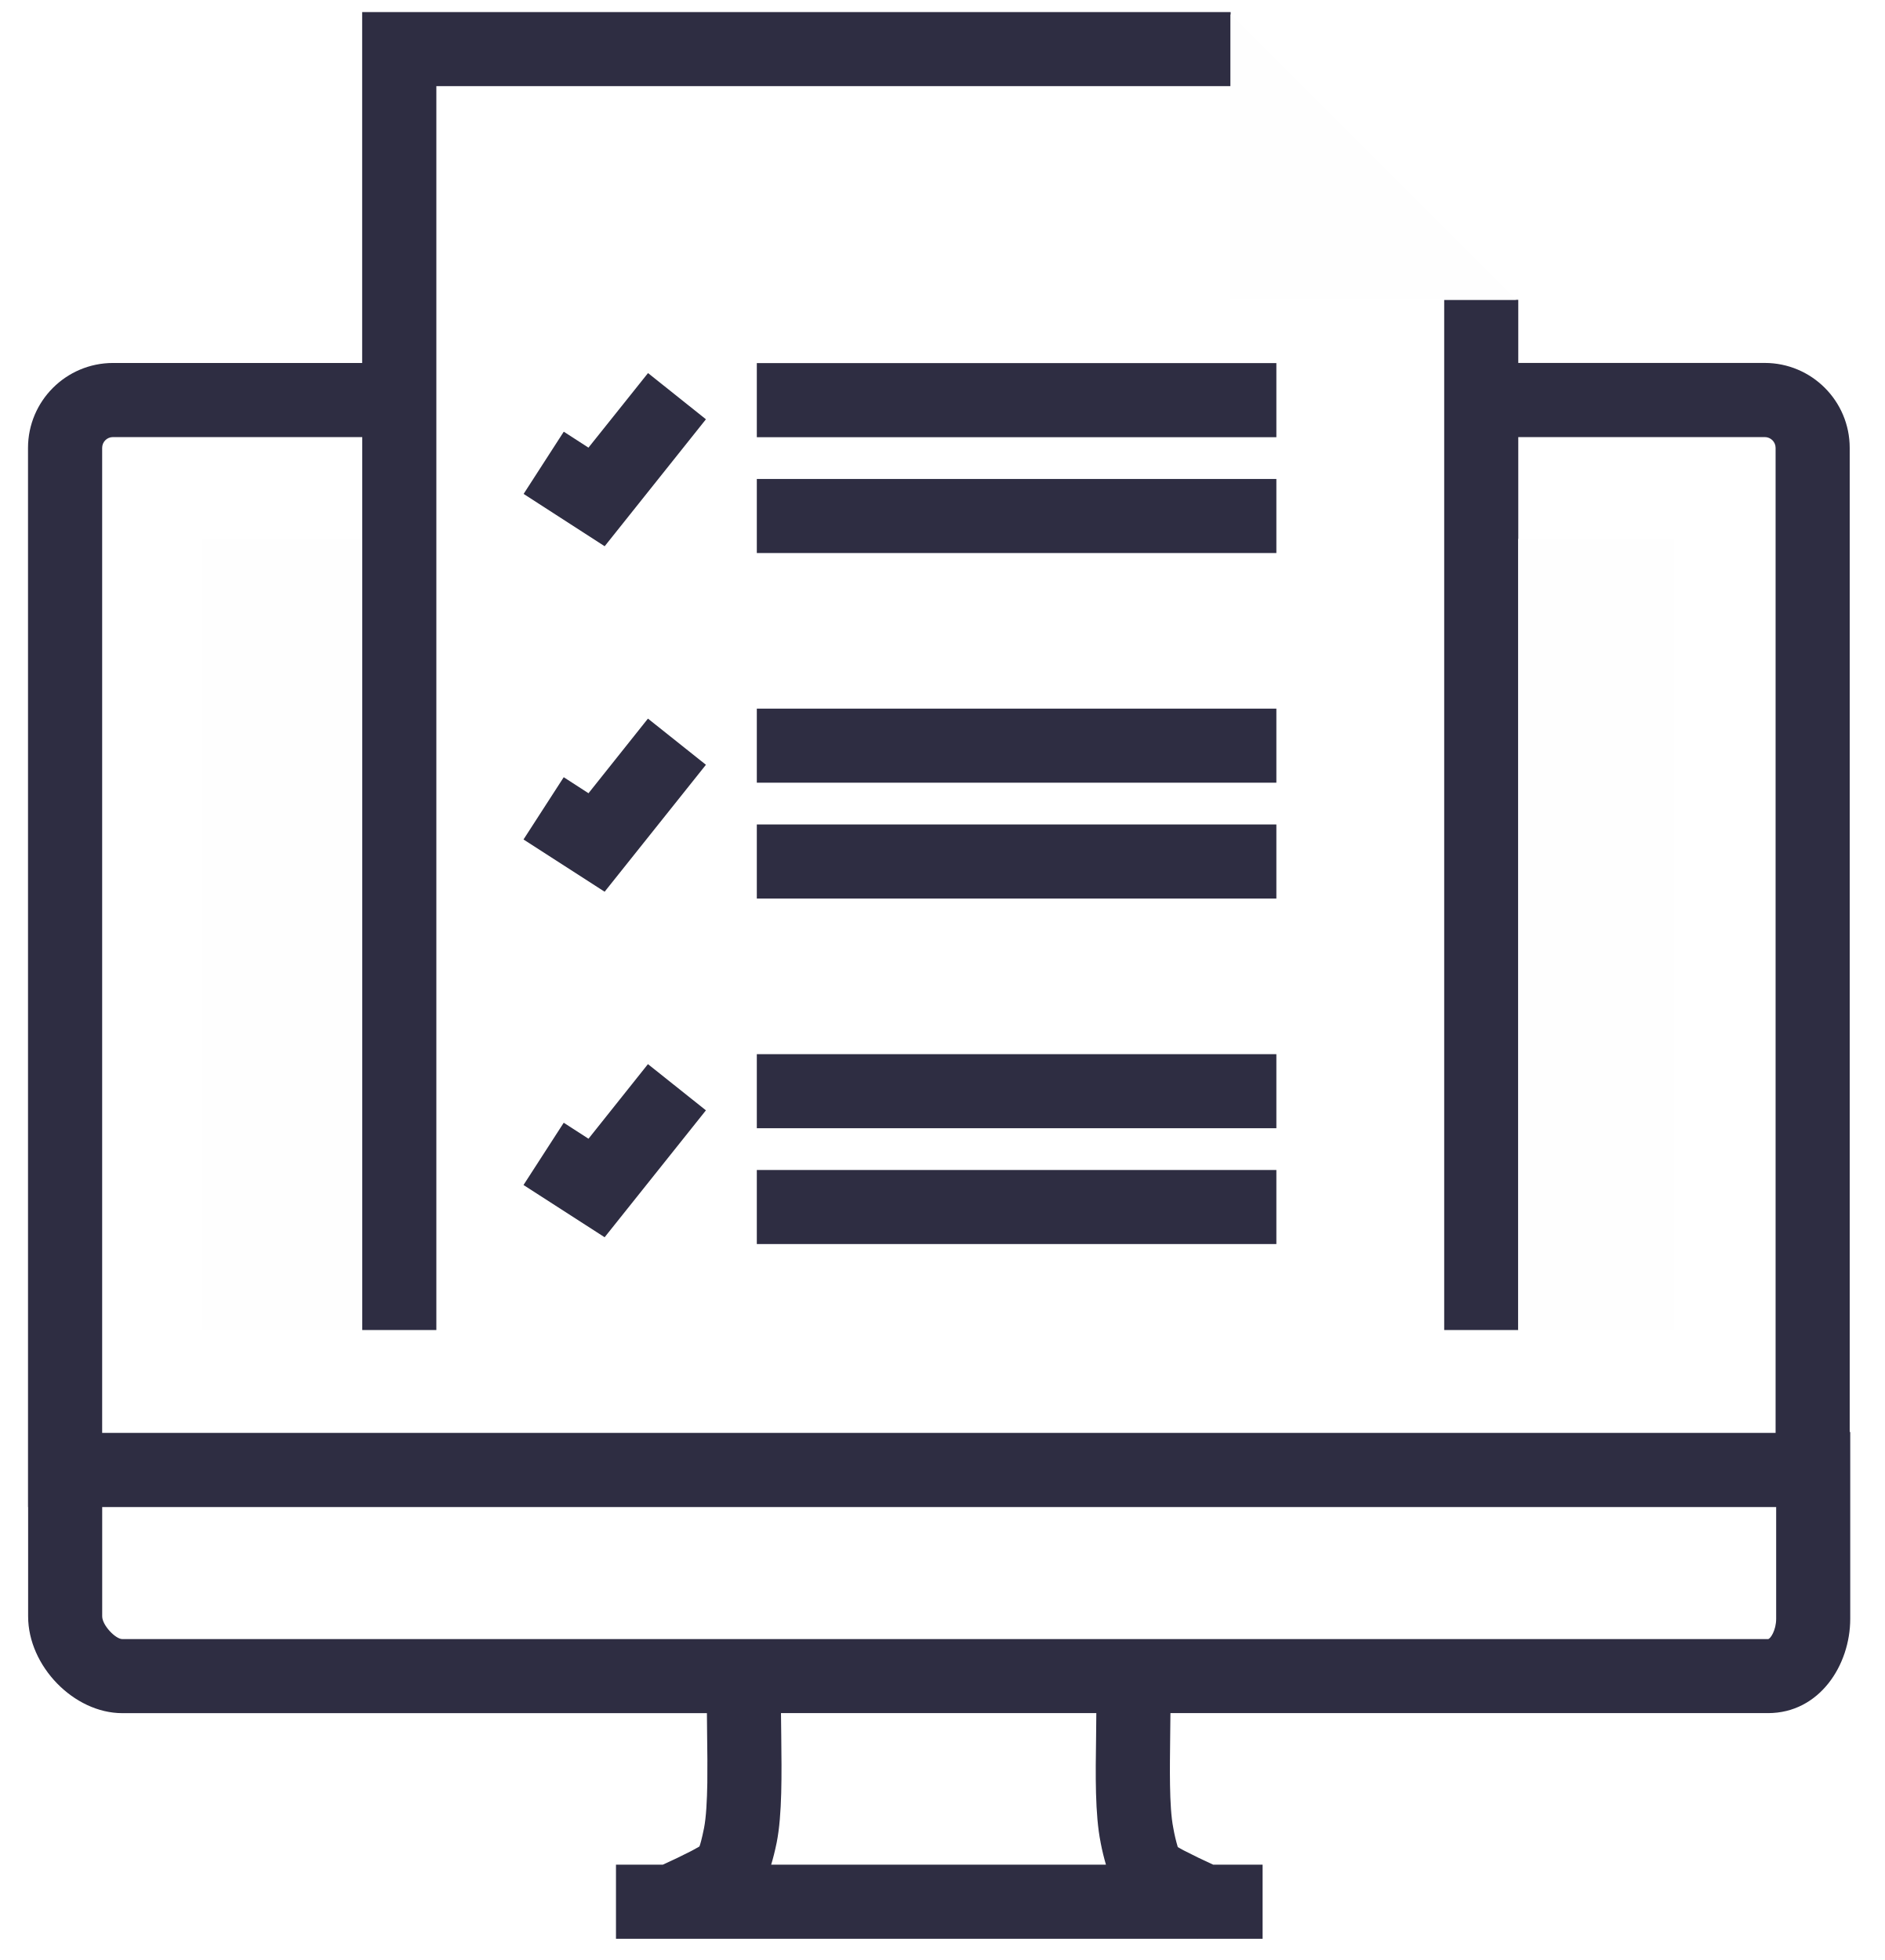
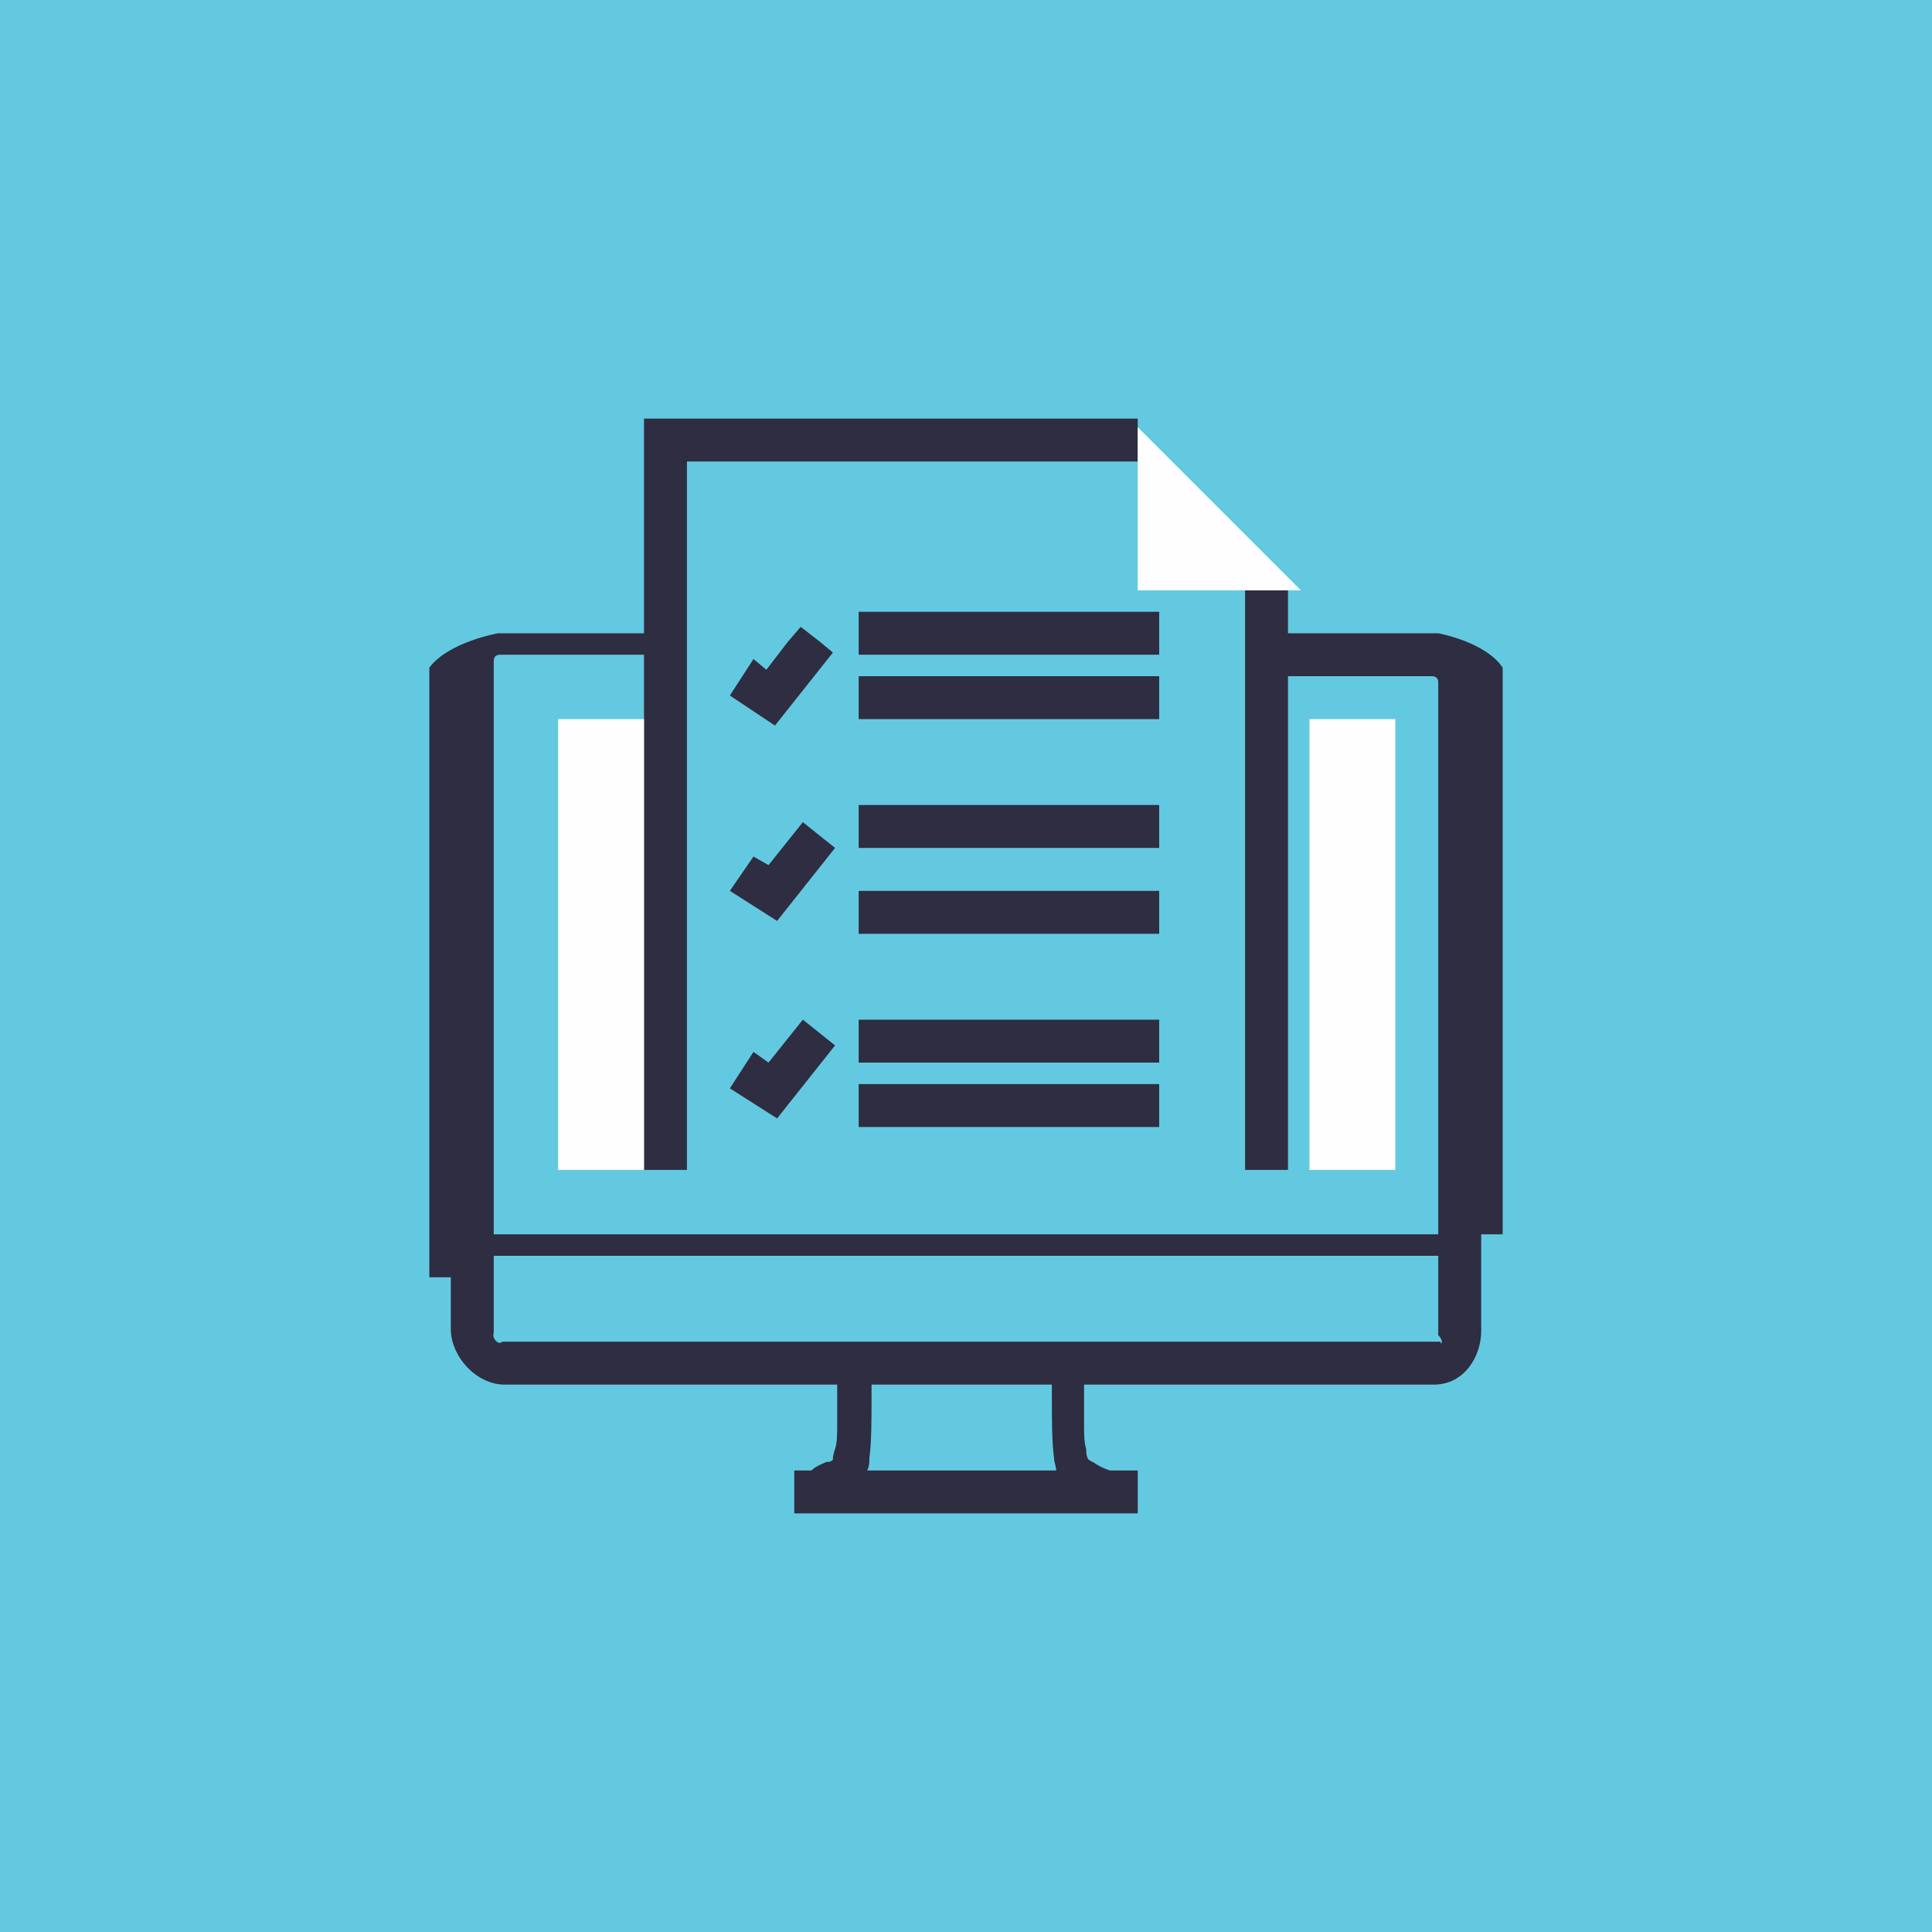
- <svg xmlns="http://www.w3.org/2000/svg" width="50" height="52" viewBox="0 0 50 52">
-   <g fill="none" fill-rule="evenodd">
-     <path fill="#2E2D42" d="M29.195 48.88c.044.23.093.42.142.59h-8.88c.052-.17.1-.36.147-.59.146-.742.132-1.81.12-2.84-.004-.206-.006-.4-.007-.59h8.365l-.006.621c-.015 1.015-.03 2.066.12 2.81zM46.9 43.486H3.244c-.179 0-.533-.367-.533-.603v-2.9h44.405v2.965c0 .304-.154.538-.216.538zm2.167-5.495V11.882a2.255 2.255 0 0 0-2.254-2.253h-6.538V7.954H38.31v27.333h1.965V11.596h6.538c.16 0 .288.128.288.287v26.133H2.71V11.883c0-.159.127-.287.287-.287h6.612v23.691h1.966V2.285h21.07V.32H9.607v9.31H2.996a2.256 2.256 0 0 0-2.253 2.253v28.1h.003v2.9c0 1.32 1.215 2.568 2.498 2.568h15.508l.006.615c.006.389.01.823.005 1.23-.008.473-.03.912-.087 1.203-.061.301-.1.433-.122.489-.046.029-.098.053-.159.089l-.067.036a16.363 16.363 0 0 1-.745.358H16.34v1.966h15.425a.02.02 0 0 0 .007.002l.001-.002h1.72V49.47H32.18a17.384 17.384 0 0 1-.78-.378c-.06-.034-.112-.06-.157-.088a4.407 4.407 0 0 1-.119-.506c-.057-.282-.08-.694-.087-1.143-.007-.416 0-.862.004-1.26.003-.223.006-.438.007-.645H46.9c1.366 0 2.181-1.274 2.181-2.503V37.99h-.014z" />
-     <path fill="#FEFEFE" d="M5.351 35.288h4.256V14.296H5.35zM40.274 35.288h4.136V14.296h-4.136zM32.642 7.954H40.217L32.642.378v1.907z" />
-     <path fill="#2E2D42" d="M33.858 11.599V9.633H20.076V11.6zM20.076 14.672h13.782v-1.965H20.076zM14.955 11.453l-1.065 1.651 2.15 1.388 2.686-3.368-.641-.512-.895-.714-.57.714-1.01 1.264zM20.076 20.765h13.782V18.8H20.076zM20.076 23.84h13.782v-1.966H20.076zM18.726 20.29l-1.538-1.225-1.577 1.98-.657-.425-1.067 1.652 2.152 1.386zM20.076 29.933h13.782v-1.965H20.076zM20.076 33.005h13.782V31.04H20.076zM18.726 29.458l-1.538-1.226-1.577 1.979-.657-.424-1.067 1.652 2.152 1.386z" />
+ <svg xmlns="http://www.w3.org/2000/svg" version="1.1" id="Слой_1" x="0px" y="0px" viewBox="0 0 90 90" style="enable-background:new 0 0 90 90;" xml:space="preserve">
+   <style type="text/css">
+ 	.st0{fill:#63C9E0;}
+ 	.st1{fill-rule:evenodd;clip-rule:evenodd;fill:#2E2D42;}
+ 	.st2{fill-rule:evenodd;clip-rule:evenodd;fill:#FEFEFE;}
+ </style>
+   <g>
+     <rect class="st0" width="90" height="90" />
+   </g>
+   <g>
+     <g>
+       <path class="st1" d="M49.1,67.9c0,0.2,0.1,0.4,0.1,0.6h-8.8c0.1-0.2,0.1-0.4,0.1-0.6c0.1-0.7,0.1-1.8,0.1-2.8c0-0.2,0-0.4,0-0.6    H49l0,0.6C49,66.1,49,67.2,49.1,67.9L49.1,67.9z M67.1,62.5H23.4c-0.2,0.2-0.5-0.2-0.4-0.4v-3.6h44v3.7    C67.3,62.5,67.1,62.7,67.1,62.5z M70,57.5V31.1c-0.8-1.2-3-1.6-3-1.6h-7v-2h-2v27h2v-23h6.7c0.2,0,0.3,0.1,0.3,0.3v25.7H23V30.8    c0-0.2,0.1-0.3,0.3-0.3H30v24h2v-33h21v-2H30v10h-6.8c0,0-2.3,0.4-3.2,1.6v28.4h1v2.4c0,1.3,1.2,2.6,2.5,2.6H39l0,0.6    c0,0.4,0,0.8,0,1.2c0,0.5,0,0.9-0.1,1.2c-0.1,0.3-0.1,0.4-0.1,0.5c0,0-0.1,0.1-0.2,0.1l-0.1,0c-0.2,0.1-0.5,0.2-0.7,0.4H37v2h14.4    c0,0,0,0,0,0l0,0H53v-2h-1.3c-0.3-0.1-0.5-0.2-0.8-0.4c-0.1,0-0.1-0.1-0.2-0.1c-0.1-0.2-0.1-0.3-0.1-0.5c-0.1-0.3-0.1-0.7-0.1-1.1    c0-0.4,0-0.9,0-1.3c0-0.2,0-0.4,0-0.6h16.3c1.4,0,2.2-1.3,2.2-2.5v-4.5h0.2H70z" />
+       <path class="st2" d="M26,54.5h4v-21h-4L26,54.5z M61,54.5h4v-21h-4V54.5z M53,27.5h7.6L53,19.9v1.9V27.5z" />
+       <path class="st1" d="M54,30.5v-2H40v2L54,30.5z M40,33.5h14v-2H40V33.5z M35.1,30.7l-1.1,1.7l2.1,1.4l2.7-3.4l-0.6-0.5l-0.9-0.7    l-0.6,0.7l-1,1.3L35.1,30.7z M40,39.5h14v-2H40V39.5z M40,43.5h14v-2H40V43.5z M38.9,39.5l-1.5-1.2l-1.6,2l-0.7-0.4L34,41.5    l2.2,1.4L38.9,39.5z M40,49.5h14v-2H40V49.5z M40,52.5h14v-2H40V52.5z M38.9,48.7l-1.5-1.2l-1.6,2L35.1,49L34,50.7l2.2,1.4    L38.9,48.7z" />
+     </g>
  </g>
</svg>
